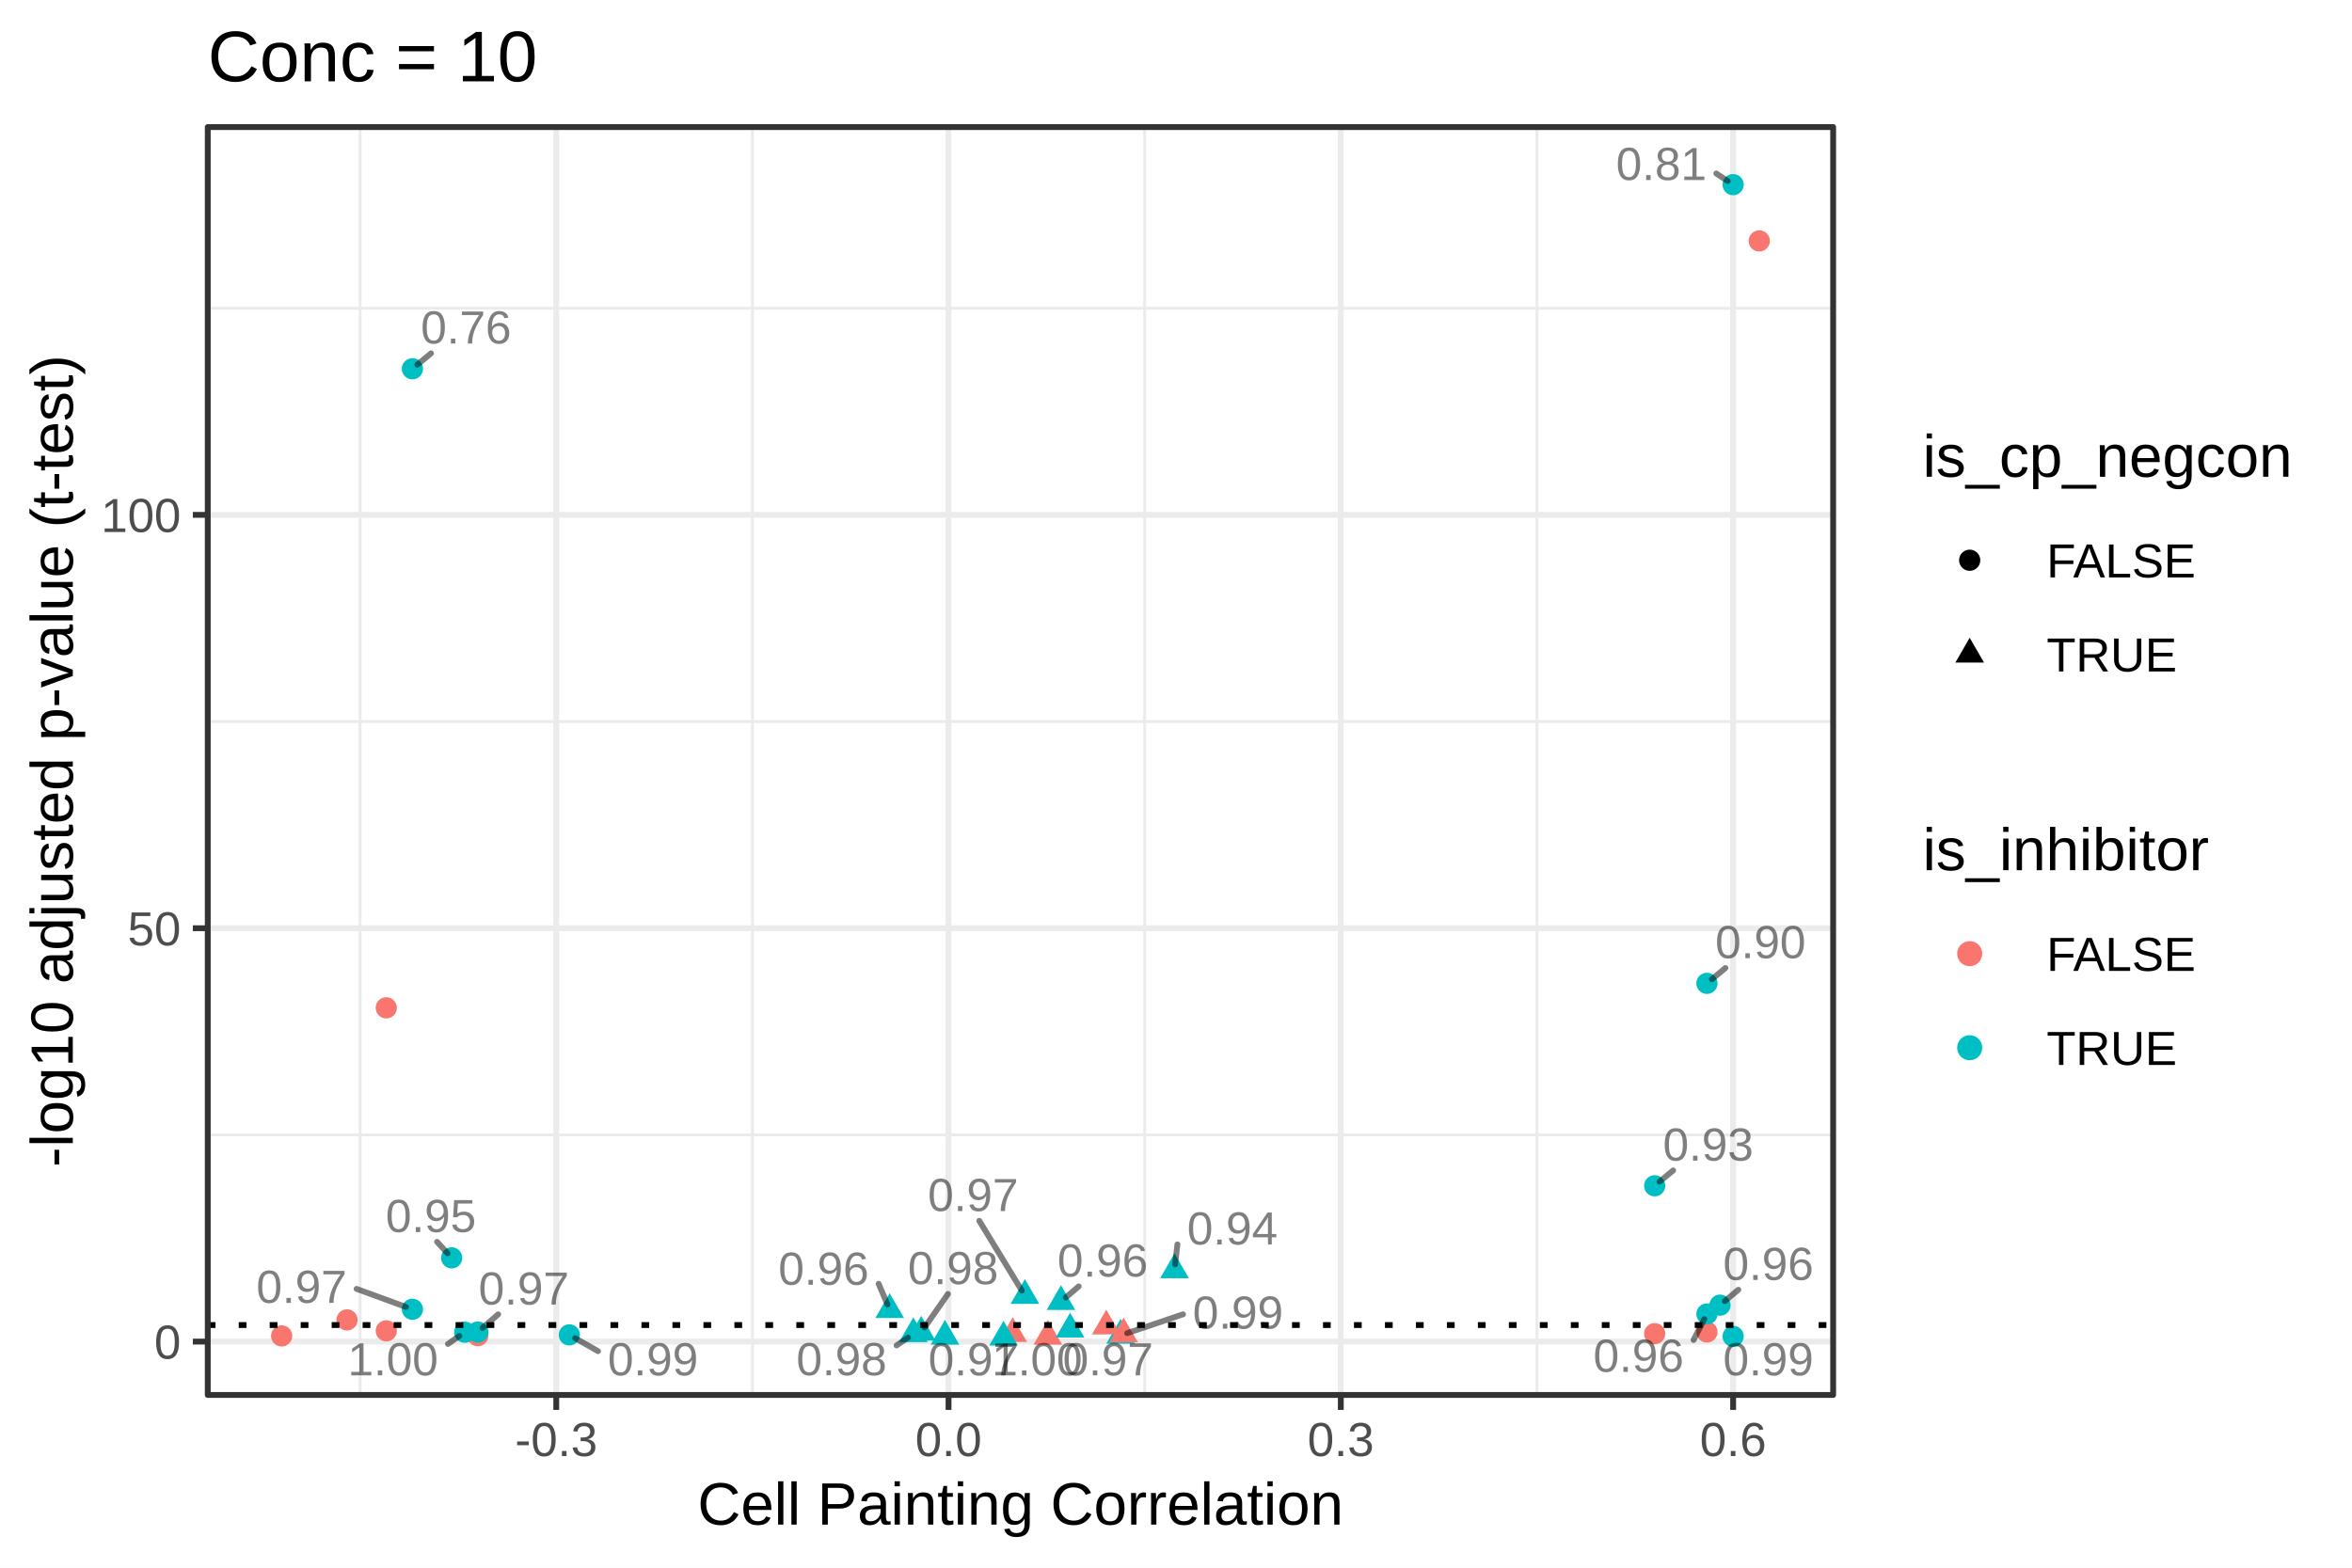
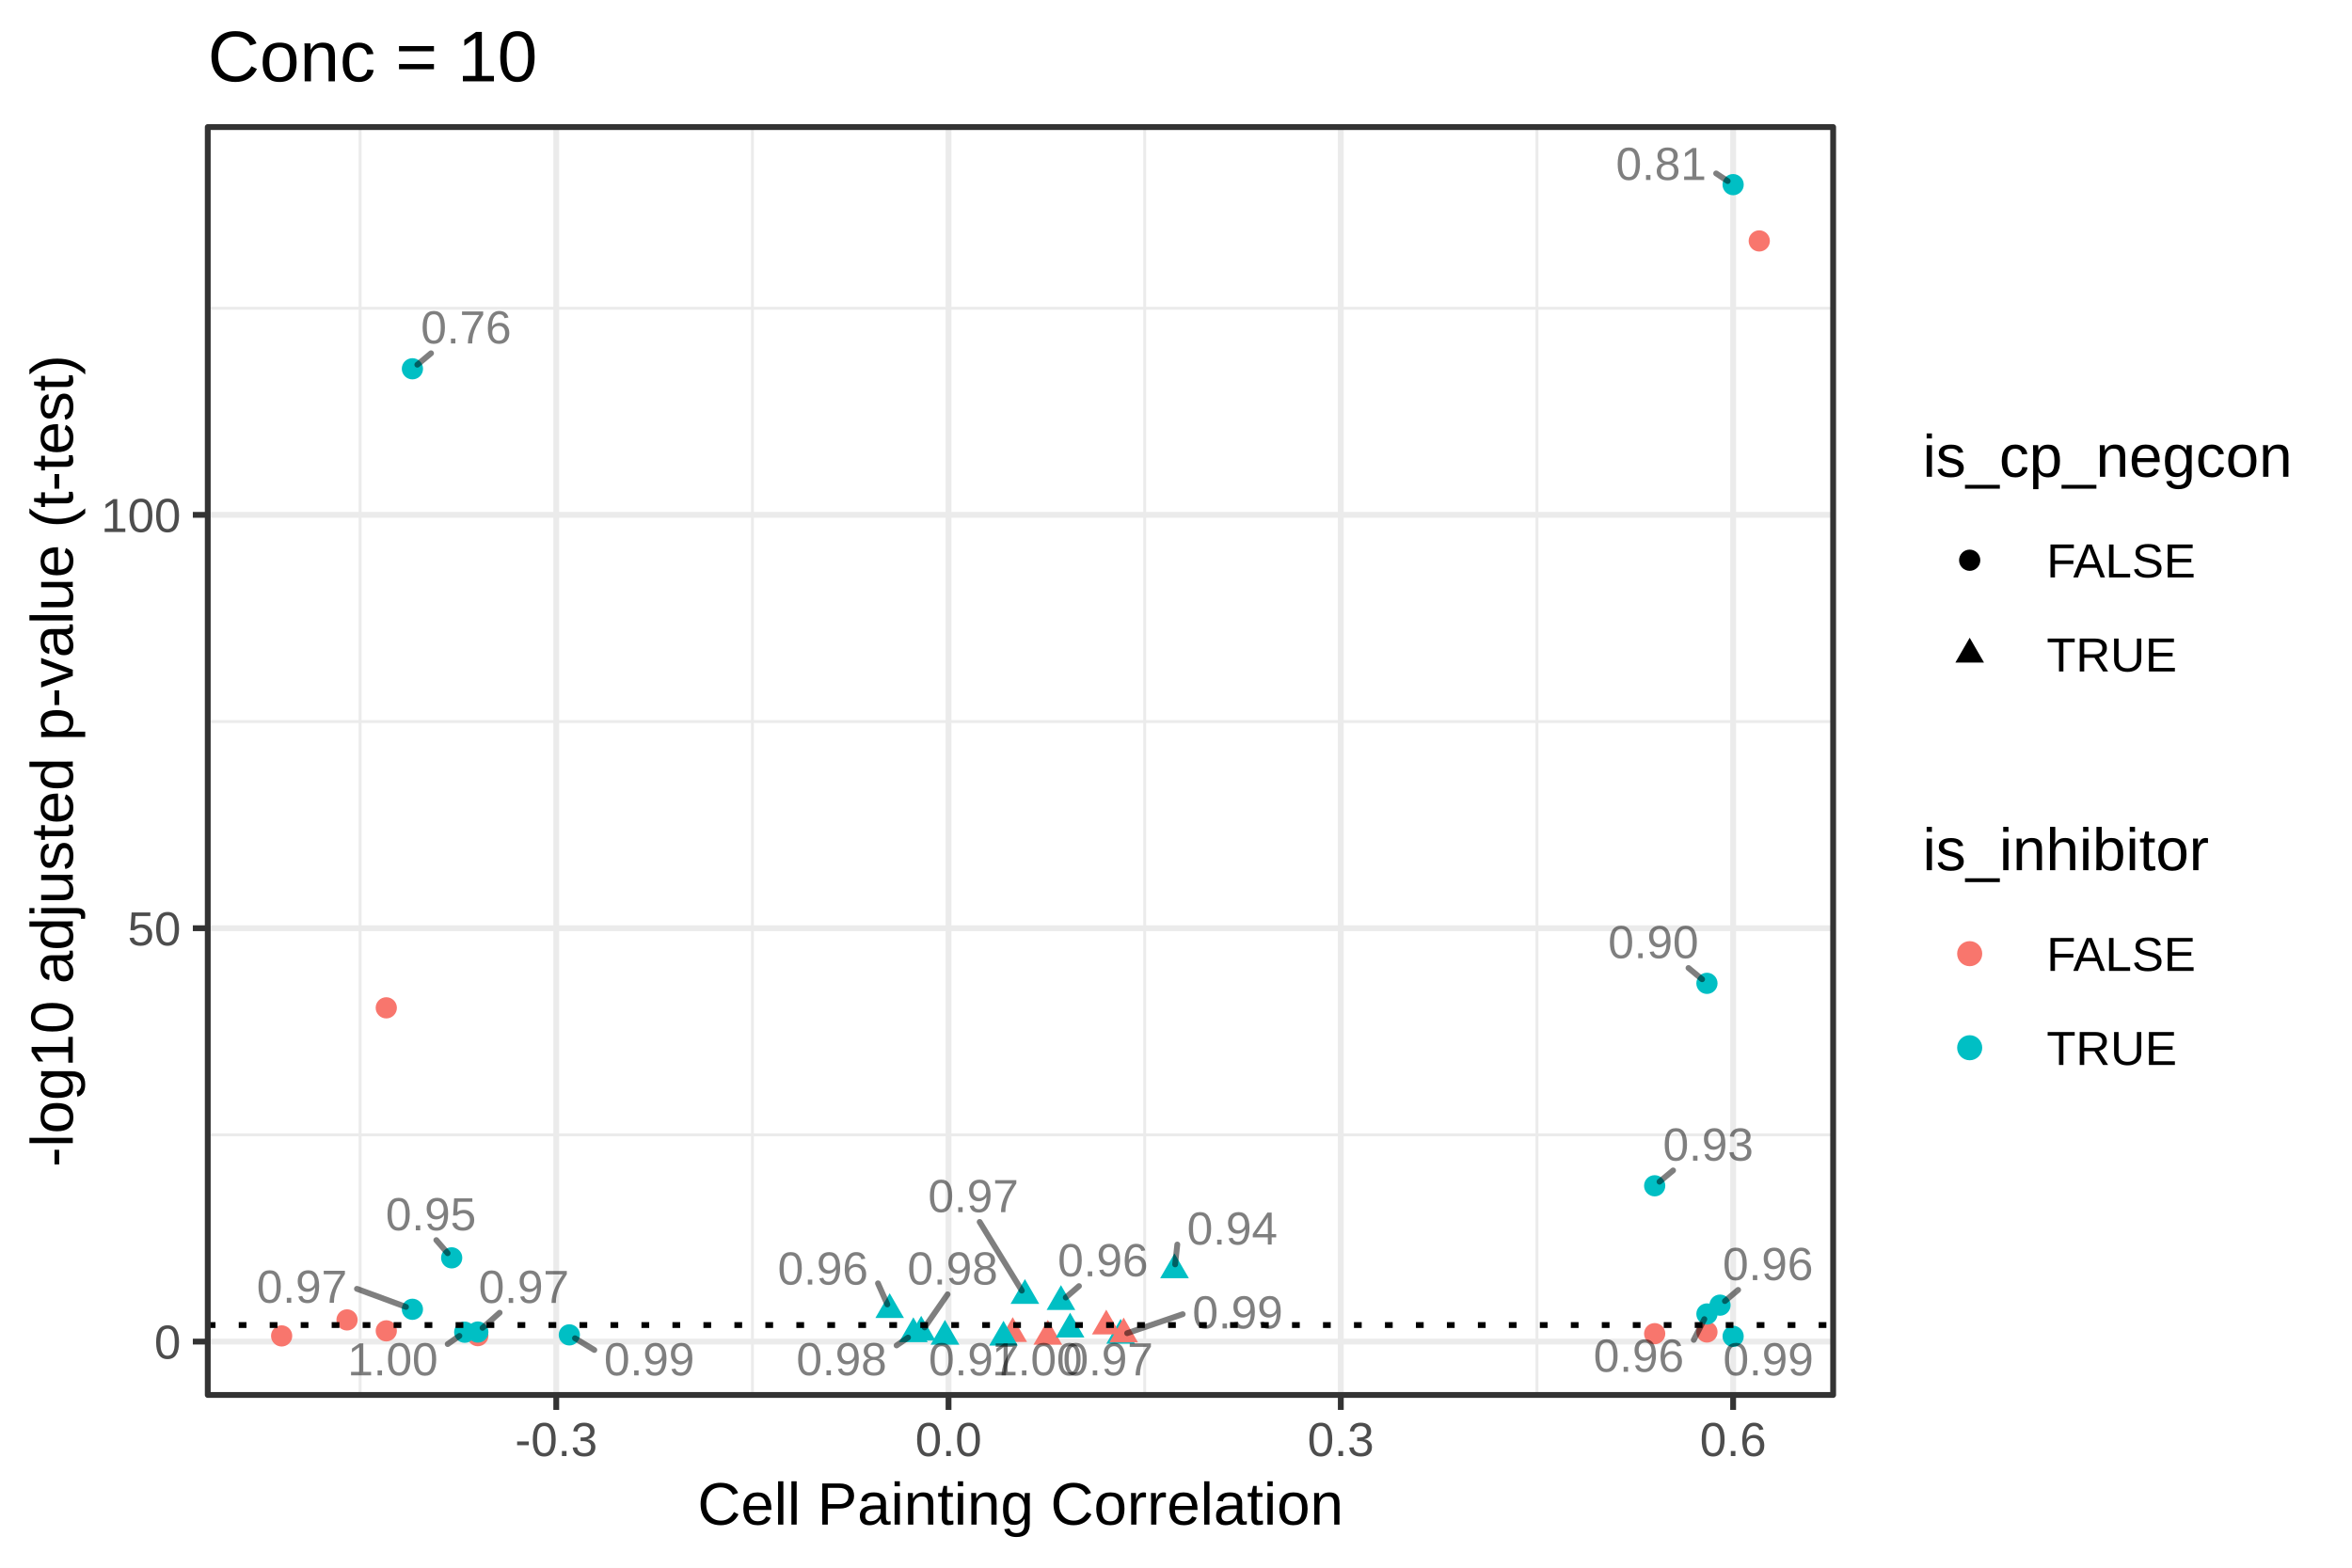
<svg xmlns="http://www.w3.org/2000/svg" class="svglite" width="432.00pt" height="288.00pt" viewBox="0 0 432.00 288.00">
  <defs>
    <style type="text/css">
    .svglite line, .svglite polyline, .svglite polygon, .svglite path, .svglite rect, .svglite circle {
      fill: none;
      stroke: #000000;
      stroke-linecap: round;
      stroke-linejoin: round;
      stroke-miterlimit: 10.00;
    }
    .svglite text {
      white-space: pre;
    }
  </style>
  </defs>
  <rect width="100%" height="100%" style="stroke: none; fill: #FFFFFF;" />
  <defs>
    <clipPath id="cpMC4wMHw0MzIuMDB8MC4wMHwyODguMDA=">
      <rect x="0.00" y="0.00" width="432.00" height="288.00" />
    </clipPath>
  </defs>
  <g clip-path="url(#cpMC4wMHw0MzIuMDB8MC4wMHwyODguMDA=)">
    <rect x="0.00" y="0.00" width="432.00" height="288.00" style="stroke-width: 1.07; stroke: #FFFFFF; fill: #FFFFFF;" />
    <rect x="38.16" y="23.34" width="298.54" height="232.93" style="stroke-width: 1.07; stroke: none; fill: #FFFFFF;" />
    <polyline points="38.16,208.49 336.70,208.49 " style="stroke-width: 0.53; stroke: #EBEBEB; stroke-linecap: butt;" />
    <polyline points="38.16,132.56 336.70,132.56 " style="stroke-width: 0.53; stroke: #EBEBEB; stroke-linecap: butt;" />
    <polyline points="38.16,56.63 336.70,56.63 " style="stroke-width: 0.53; stroke: #EBEBEB; stroke-linecap: butt;" />
    <polyline points="66.14,256.27 66.14,23.34 " style="stroke-width: 0.53; stroke: #EBEBEB; stroke-linecap: butt;" />
    <polyline points="138.20,256.27 138.20,23.34 " style="stroke-width: 0.53; stroke: #EBEBEB; stroke-linecap: butt;" />
    <polyline points="210.25,256.27 210.25,23.34 " style="stroke-width: 0.53; stroke: #EBEBEB; stroke-linecap: butt;" />
    <polyline points="282.30,256.27 282.30,23.34 " style="stroke-width: 0.53; stroke: #EBEBEB; stroke-linecap: butt;" />
    <polyline points="38.16,246.46 336.70,246.46 " style="stroke-width: 1.07; stroke: #EBEBEB; stroke-linecap: butt;" />
    <polyline points="38.16,170.52 336.70,170.52 " style="stroke-width: 1.07; stroke: #EBEBEB; stroke-linecap: butt;" />
    <polyline points="38.16,94.59 336.70,94.59 " style="stroke-width: 1.07; stroke: #EBEBEB; stroke-linecap: butt;" />
    <polyline points="102.17,256.27 102.17,23.34 " style="stroke-width: 1.07; stroke: #EBEBEB; stroke-linecap: butt;" />
    <polyline points="174.22,256.27 174.22,23.34 " style="stroke-width: 1.07; stroke: #EBEBEB; stroke-linecap: butt;" />
    <polyline points="246.27,256.27 246.27,23.34 " style="stroke-width: 1.07; stroke: #EBEBEB; stroke-linecap: butt;" />
    <polyline points="318.33,256.27 318.33,23.34 " style="stroke-width: 1.07; stroke: #EBEBEB; stroke-linecap: butt;" />
    <circle cx="318.33" cy="245.50" r="1.95" style="stroke-width: 0.71; stroke: none; fill: #00BFC4;" />
    <circle cx="75.75" cy="240.53" r="1.95" style="stroke-width: 0.71; stroke: none; fill: #00BFC4;" />
    <polygon points="215.72,230.26 218.36,234.82 213.09,234.82 " style="stroke-width: 0.71; stroke: none; fill: #00BFC4;" />
    <circle cx="104.57" cy="245.23" r="1.95" style="stroke-width: 0.71; stroke: none; fill: #00BFC4;" />
    <circle cx="313.52" cy="244.70" r="1.95" style="stroke-width: 0.71; stroke: none; fill: #F8766D;" />
    <circle cx="313.52" cy="241.39" r="1.95" style="stroke-width: 0.71; stroke: none; fill: #00BFC4;" />
    <polygon points="205.83,242.29 208.46,246.85 203.20,246.85 " style="stroke-width: 0.71; stroke: none; fill: #00BFC4;" />
    <circle cx="323.13" cy="44.26" r="1.95" style="stroke-width: 0.71; stroke: none; fill: #F8766D;" />
    <polygon points="192.46,242.47 195.09,247.03 189.82,247.03 " style="stroke-width: 0.71; stroke: none; fill: #F8766D;" />
    <circle cx="51.73" cy="245.42" r="1.95" style="stroke-width: 0.71; stroke: none; fill: #F8766D;" />
    <polygon points="167.76,242.00 170.40,246.56 165.13,246.56 " style="stroke-width: 0.71; stroke: none; fill: #00BFC4;" />
    <circle cx="87.76" cy="245.37" r="1.95" style="stroke-width: 0.71; stroke: none; fill: #F8766D;" />
    <circle cx="318.33" cy="33.92" r="1.95" style="stroke-width: 0.71; stroke: none; fill: #00BFC4;" />
    <polygon points="186.01,241.97 188.64,246.53 183.38,246.53 " style="stroke-width: 0.71; stroke: none; fill: #F8766D;" />
    <polygon points="188.25,234.98 190.88,239.54 185.61,239.54 " style="stroke-width: 0.71; stroke: none; fill: #00BFC4;" />
    <circle cx="87.76" cy="244.71" r="1.95" style="stroke-width: 0.71; stroke: none; fill: #00BFC4;" />
    <polygon points="184.32,242.64 186.95,247.20 181.68,247.20 " style="stroke-width: 0.71; stroke: none; fill: #00BFC4;" />
    <circle cx="75.75" cy="67.75" r="1.95" style="stroke-width: 0.71; stroke: none; fill: #00BFC4;" />
    <circle cx="70.95" cy="185.15" r="1.95" style="stroke-width: 0.71; stroke: none; fill: #F8766D;" />
    <circle cx="313.52" cy="180.65" r="1.95" style="stroke-width: 0.71; stroke: none; fill: #00BFC4;" />
    <circle cx="63.74" cy="242.48" r="1.95" style="stroke-width: 0.71; stroke: none; fill: #F8766D;" />
    <circle cx="315.92" cy="239.77" r="1.95" style="stroke-width: 0.71; stroke: none; fill: #00BFC4;" />
    <circle cx="82.96" cy="231.08" r="1.95" style="stroke-width: 0.71; stroke: none; fill: #00BFC4;" />
    <polygon points="194.87,236.09 197.50,240.65 192.24,240.65 " style="stroke-width: 0.71; stroke: none; fill: #00BFC4;" />
    <circle cx="303.92" cy="217.84" r="1.95" style="stroke-width: 0.71; stroke: none; fill: #00BFC4;" />
    <polygon points="169.20,241.72 171.83,246.28 166.57,246.28 " style="stroke-width: 0.71; stroke: none; fill: #00BFC4;" />
    <polygon points="163.41,237.57 166.04,242.13 160.78,242.13 " style="stroke-width: 0.71; stroke: none; fill: #00BFC4;" />
    <polygon points="196.55,241.15 199.18,245.71 193.92,245.71 " style="stroke-width: 0.71; stroke: none; fill: #00BFC4;" />
    <polygon points="203.19,240.59 205.82,245.15 200.56,245.15 " style="stroke-width: 0.71; stroke: none; fill: #F8766D;" />
    <circle cx="303.92" cy="245.01" r="1.95" style="stroke-width: 0.71; stroke: none; fill: #F8766D;" />
    <polygon points="206.39,242.05 209.02,246.61 203.76,246.61 " style="stroke-width: 0.71; stroke: none; fill: #F8766D;" />
    <polygon points="173.56,242.47 176.20,247.03 170.93,247.03 " style="stroke-width: 0.71; stroke: none; fill: #00BFC4;" />
    <circle cx="70.95" cy="244.49" r="1.95" style="stroke-width: 0.71; stroke: none; fill: #F8766D;" />
    <circle cx="85.36" cy="244.74" r="1.95" style="stroke-width: 0.71; stroke: none; fill: #00BFC4;" />
-     <line x1="65.49" y1="236.78" x2="74.56" y2="240.10" style="stroke-width: 1.07; stroke: #000000; stroke-opacity: 0.50;" />
-     <line x1="216.26" y1="228.61" x2="215.84" y2="232.28" style="stroke-width: 1.07; stroke: #000000; stroke-opacity: 0.50;" />
-     <line x1="109.84" y1="248.22" x2="105.63" y2="245.83" style="stroke-width: 1.07; stroke: #000000; stroke-opacity: 0.50;" />
-     <line x1="311.06" y1="246.17" x2="313.03" y2="242.34" style="stroke-width: 1.07; stroke: #000000; stroke-opacity: 0.50;" />
-     <line x1="217.29" y1="241.45" x2="207.03" y2="244.92" style="stroke-width: 1.07; stroke: #000000; stroke-opacity: 0.50;" />
+     <line x1="65.56" y1="236.77" x2="74.57" y2="240.09" style="stroke-width: 1.07; stroke: #000000; stroke-opacity: 0.50;" />
+     <line x1="216.24" y1="228.63" x2="215.84" y2="232.28" style="stroke-width: 1.07; stroke: #000000; stroke-opacity: 0.50;" />
+     <line x1="109.16" y1="248.00" x2="105.61" y2="245.85" style="stroke-width: 1.07; stroke: #000000; stroke-opacity: 0.50;" />
+     <line x1="311.10" y1="246.15" x2="313.04" y2="242.34" style="stroke-width: 1.07; stroke: #000000; stroke-opacity: 0.50;" />
+     <line x1="217.23" y1="241.43" x2="207.03" y2="244.92" style="stroke-width: 1.07; stroke: #000000; stroke-opacity: 0.50;" />
    <line x1="164.68" y1="247.17" x2="166.78" y2="245.72" style="stroke-width: 1.07; stroke: #000000; stroke-opacity: 0.50;" />
-     <line x1="315.24" y1="31.87" x2="317.33" y2="33.26" style="stroke-width: 1.07; stroke: #000000; stroke-opacity: 0.50;" />
-     <line x1="179.87" y1="224.28" x2="187.68" y2="237.10" style="stroke-width: 1.07; stroke: #000000; stroke-opacity: 0.50;" />
-     <line x1="91.50" y1="241.46" x2="88.63" y2="243.95" style="stroke-width: 1.07; stroke: #000000; stroke-opacity: 0.50;" />
-     <line x1="79.17" y1="64.91" x2="76.65" y2="67.00" style="stroke-width: 1.07; stroke: #000000; stroke-opacity: 0.50;" />
-     <line x1="316.91" y1="177.83" x2="314.42" y2="179.90" style="stroke-width: 1.07; stroke: #000000; stroke-opacity: 0.50;" />
-     <line x1="319.29" y1="236.94" x2="316.81" y2="239.02" style="stroke-width: 1.07; stroke: #000000; stroke-opacity: 0.50;" />
-     <line x1="80.28" y1="228.14" x2="82.20" y2="230.24" style="stroke-width: 1.07; stroke: #000000; stroke-opacity: 0.50;" />
-     <line x1="198.13" y1="236.32" x2="195.75" y2="238.37" style="stroke-width: 1.07; stroke: #000000; stroke-opacity: 0.50;" />
-     <line x1="307.31" y1="215.02" x2="304.81" y2="217.09" style="stroke-width: 1.07; stroke: #000000; stroke-opacity: 0.50;" />
-     <line x1="174.11" y1="237.71" x2="169.83" y2="243.86" style="stroke-width: 1.07; stroke: #000000; stroke-opacity: 0.50;" />
-     <line x1="161.38" y1="235.84" x2="163.00" y2="239.64" style="stroke-width: 1.07; stroke: #000000; stroke-opacity: 0.50;" />
-     <line x1="82.28" y1="246.90" x2="84.38" y2="245.42" style="stroke-width: 1.07; stroke: #000000; stroke-opacity: 0.50;" />
+     <line x1="315.21" y1="31.86" x2="317.33" y2="33.26" style="stroke-width: 1.07; stroke: #000000; stroke-opacity: 0.50;" />
+     <line x1="179.94" y1="224.48" x2="187.68" y2="237.10" style="stroke-width: 1.07; stroke: #000000; stroke-opacity: 0.50;" />
+     <line x1="91.77" y1="241.16" x2="88.63" y2="243.94" style="stroke-width: 1.07; stroke: #000000; stroke-opacity: 0.50;" />
+     <line x1="79.17" y1="64.90" x2="76.65" y2="67.00" style="stroke-width: 1.07; stroke: #000000; stroke-opacity: 0.50;" />
+     <line x1="310.13" y1="177.83" x2="312.63" y2="179.90" style="stroke-width: 1.07; stroke: #000000; stroke-opacity: 0.50;" />
+     <line x1="319.25" y1="236.97" x2="316.82" y2="239.02" style="stroke-width: 1.07; stroke: #000000; stroke-opacity: 0.50;" />
+     <line x1="80.14" y1="227.82" x2="82.22" y2="230.23" style="stroke-width: 1.07; stroke: #000000; stroke-opacity: 0.50;" />
+     <line x1="198.18" y1="236.27" x2="195.75" y2="238.37" style="stroke-width: 1.07; stroke: #000000; stroke-opacity: 0.50;" />
+     <line x1="307.30" y1="215.02" x2="304.81" y2="217.09" style="stroke-width: 1.07; stroke: #000000; stroke-opacity: 0.50;" />
+     <line x1="174.05" y1="237.78" x2="169.83" y2="243.86" style="stroke-width: 1.07; stroke: #000000; stroke-opacity: 0.50;" />
+     <line x1="161.26" y1="235.76" x2="162.98" y2="239.64" style="stroke-width: 1.07; stroke: #000000; stroke-opacity: 0.50;" />
+     <line x1="82.23" y1="246.92" x2="84.38" y2="245.42" style="stroke-width: 1.07; stroke: #000000; stroke-opacity: 0.50;" />
    <text x="324.80" y="252.67" text-anchor="middle" style="font-size: 8.54px;fill: #000000; fill-opacity: 0.50; font-family: &quot;Arial&quot;;" textLength="16.60px" lengthAdjust="spacingAndGlyphs">0.99</text>
-     <text x="55.39" y="239.35" text-anchor="middle" style="font-size: 8.54px;fill: #000000; fill-opacity: 0.50; font-family: &quot;Arial&quot;;" textLength="16.60px" lengthAdjust="spacingAndGlyphs">0.97</text>
-     <text x="226.36" y="228.63" text-anchor="middle" style="font-size: 8.54px;fill: #000000; fill-opacity: 0.50; font-family: &quot;Arial&quot;;" textLength="16.60px" lengthAdjust="spacingAndGlyphs">0.94</text>
-     <text x="119.94" y="252.67" text-anchor="middle" style="font-size: 8.54px;fill: #000000; fill-opacity: 0.50; font-family: &quot;Arial&quot;;" textLength="16.60px" lengthAdjust="spacingAndGlyphs">0.99</text>
-     <text x="300.96" y="252.02" text-anchor="middle" style="font-size: 8.54px;fill: #000000; fill-opacity: 0.50; font-family: &quot;Arial&quot;;" textLength="16.60px" lengthAdjust="spacingAndGlyphs">0.96</text>
-     <text x="227.39" y="244.09" text-anchor="middle" style="font-size: 8.54px;fill: #000000; fill-opacity: 0.50; font-family: &quot;Arial&quot;;" textLength="16.60px" lengthAdjust="spacingAndGlyphs">0.99</text>
+     <text x="55.46" y="239.33" text-anchor="middle" style="font-size: 8.54px;fill: #000000; fill-opacity: 0.50; font-family: &quot;Arial&quot;;" textLength="16.60px" lengthAdjust="spacingAndGlyphs">0.97</text>
+     <text x="226.34" y="228.64" text-anchor="middle" style="font-size: 8.54px;fill: #000000; fill-opacity: 0.50; font-family: &quot;Arial&quot;;" textLength="16.60px" lengthAdjust="spacingAndGlyphs">0.94</text>
+     <text x="119.26" y="252.67" text-anchor="middle" style="font-size: 8.54px;fill: #000000; fill-opacity: 0.50; font-family: &quot;Arial&quot;;" textLength="16.60px" lengthAdjust="spacingAndGlyphs">0.99</text>
+     <text x="301.00" y="252.01" text-anchor="middle" style="font-size: 8.54px;fill: #000000; fill-opacity: 0.50; font-family: &quot;Arial&quot;;" textLength="16.60px" lengthAdjust="spacingAndGlyphs">0.96</text>
+     <text x="227.33" y="244.05" text-anchor="middle" style="font-size: 8.54px;fill: #000000; fill-opacity: 0.50; font-family: &quot;Arial&quot;;" textLength="16.60px" lengthAdjust="spacingAndGlyphs">0.99</text>
    <text x="154.58" y="252.65" text-anchor="middle" style="font-size: 8.54px;fill: #000000; fill-opacity: 0.50; font-family: &quot;Arial&quot;;" textLength="16.60px" lengthAdjust="spacingAndGlyphs">0.98</text>
-     <text x="305.14" y="33.07" text-anchor="middle" style="font-size: 8.54px;fill: #000000; fill-opacity: 0.50; font-family: &quot;Arial&quot;;" textLength="16.60px" lengthAdjust="spacingAndGlyphs">0.81</text>
-     <text x="178.73" y="222.48" text-anchor="middle" style="font-size: 8.54px;fill: #000000; fill-opacity: 0.50; font-family: &quot;Arial&quot;;" textLength="16.60px" lengthAdjust="spacingAndGlyphs">0.97</text>
-     <text x="96.21" y="239.66" text-anchor="middle" style="font-size: 8.54px;fill: #000000; fill-opacity: 0.50; font-family: &quot;Arial&quot;;" textLength="16.60px" lengthAdjust="spacingAndGlyphs">0.97</text>
+     <text x="305.11" y="33.06" text-anchor="middle" style="font-size: 8.54px;fill: #000000; fill-opacity: 0.50; font-family: &quot;Arial&quot;;" textLength="16.60px" lengthAdjust="spacingAndGlyphs">0.81</text>
+     <text x="178.78" y="222.68" text-anchor="middle" style="font-size: 8.54px;fill: #000000; fill-opacity: 0.50; font-family: &quot;Arial&quot;;" textLength="16.60px" lengthAdjust="spacingAndGlyphs">0.97</text>
+     <text x="96.22" y="239.36" text-anchor="middle" style="font-size: 8.54px;fill: #000000; fill-opacity: 0.50; font-family: &quot;Arial&quot;;" textLength="16.60px" lengthAdjust="spacingAndGlyphs">0.97</text>
    <text x="190.49" y="252.67" text-anchor="middle" style="font-size: 8.54px;fill: #000000; fill-opacity: 0.50; font-family: &quot;Arial&quot;;" textLength="16.60px" lengthAdjust="spacingAndGlyphs">1.00</text>
-     <text x="85.60" y="63.11" text-anchor="middle" style="font-size: 8.54px;fill: #000000; fill-opacity: 0.50; font-family: &quot;Arial&quot;;" textLength="16.60px" lengthAdjust="spacingAndGlyphs">0.76</text>
-     <text x="323.36" y="176.03" text-anchor="middle" style="font-size: 8.54px;fill: #000000; fill-opacity: 0.50; font-family: &quot;Arial&quot;;" textLength="16.60px" lengthAdjust="spacingAndGlyphs">0.90</text>
-     <text x="324.80" y="235.14" text-anchor="middle" style="font-size: 8.54px;fill: #000000; fill-opacity: 0.50; font-family: &quot;Arial&quot;;" textLength="16.60px" lengthAdjust="spacingAndGlyphs">0.96</text>
-     <text x="79.15" y="226.34" text-anchor="middle" style="font-size: 8.54px;fill: #000000; fill-opacity: 0.50; font-family: &quot;Arial&quot;;" textLength="16.60px" lengthAdjust="spacingAndGlyphs">0.95</text>
-     <text x="202.53" y="234.52" text-anchor="middle" style="font-size: 8.54px;fill: #000000; fill-opacity: 0.50; font-family: &quot;Arial&quot;;" textLength="16.60px" lengthAdjust="spacingAndGlyphs">0.96</text>
+     <text x="85.61" y="63.10" text-anchor="middle" style="font-size: 8.54px;fill: #000000; fill-opacity: 0.50; font-family: &quot;Arial&quot;;" textLength="16.60px" lengthAdjust="spacingAndGlyphs">0.76</text>
+     <text x="303.68" y="176.03" text-anchor="middle" style="font-size: 8.54px;fill: #000000; fill-opacity: 0.50; font-family: &quot;Arial&quot;;" textLength="16.60px" lengthAdjust="spacingAndGlyphs">0.90</text>
+     <text x="324.73" y="235.17" text-anchor="middle" style="font-size: 8.54px;fill: #000000; fill-opacity: 0.50; font-family: &quot;Arial&quot;;" textLength="16.60px" lengthAdjust="spacingAndGlyphs">0.96</text>
+     <text x="79.15" y="226.02" text-anchor="middle" style="font-size: 8.54px;fill: #000000; fill-opacity: 0.50; font-family: &quot;Arial&quot;;" textLength="16.60px" lengthAdjust="spacingAndGlyphs">0.95</text>
+     <text x="202.58" y="234.47" text-anchor="middle" style="font-size: 8.54px;fill: #000000; fill-opacity: 0.50; font-family: &quot;Arial&quot;;" textLength="16.60px" lengthAdjust="spacingAndGlyphs">0.96</text>
    <text x="313.75" y="213.22" text-anchor="middle" style="font-size: 8.54px;fill: #000000; fill-opacity: 0.50; font-family: &quot;Arial&quot;;" textLength="16.60px" lengthAdjust="spacingAndGlyphs">0.93</text>
-     <text x="175.06" y="235.91" text-anchor="middle" style="font-size: 8.54px;fill: #000000; fill-opacity: 0.50; font-family: &quot;Arial&quot;;" textLength="16.60px" lengthAdjust="spacingAndGlyphs">0.98</text>
-     <text x="151.28" y="236.03" text-anchor="middle" style="font-size: 8.54px;fill: #000000; fill-opacity: 0.50; font-family: &quot;Arial&quot;;" textLength="16.60px" lengthAdjust="spacingAndGlyphs">0.96</text>
-     <text x="203.51" y="252.67" text-anchor="middle" style="font-size: 8.54px;fill: #000000; fill-opacity: 0.50; font-family: &quot;Arial&quot;;" textLength="16.60px" lengthAdjust="spacingAndGlyphs">0.97</text>
-     <text x="178.82" y="252.67" text-anchor="middle" style="font-size: 8.54px;fill: #000000; fill-opacity: 0.50; font-family: &quot;Arial&quot;;" textLength="16.60px" lengthAdjust="spacingAndGlyphs">0.97</text>
-     <text x="72.17" y="252.67" text-anchor="middle" style="font-size: 8.54px;fill: #000000; fill-opacity: 0.50; font-family: &quot;Arial&quot;;" textLength="16.60px" lengthAdjust="spacingAndGlyphs">1.00</text>
+     <text x="174.98" y="235.98" text-anchor="middle" style="font-size: 8.54px;fill: #000000; fill-opacity: 0.50; font-family: &quot;Arial&quot;;" textLength="16.60px" lengthAdjust="spacingAndGlyphs">0.98</text>
+     <text x="151.16" y="235.99" text-anchor="middle" style="font-size: 8.54px;fill: #000000; fill-opacity: 0.50; font-family: &quot;Arial&quot;;" textLength="16.60px" lengthAdjust="spacingAndGlyphs">0.96</text>
+     <text x="203.50" y="252.67" text-anchor="middle" style="font-size: 8.54px;fill: #000000; fill-opacity: 0.50; font-family: &quot;Arial&quot;;" textLength="16.60px" lengthAdjust="spacingAndGlyphs">0.97</text>
+     <text x="178.88" y="252.67" text-anchor="middle" style="font-size: 8.54px;fill: #000000; fill-opacity: 0.50; font-family: &quot;Arial&quot;;" textLength="16.60px" lengthAdjust="spacingAndGlyphs">0.97</text>
+     <text x="72.13" y="252.67" text-anchor="middle" style="font-size: 8.54px;fill: #000000; fill-opacity: 0.50; font-family: &quot;Arial&quot;;" textLength="16.60px" lengthAdjust="spacingAndGlyphs">1.00</text>
    <line x1="38.16" y1="243.42" x2="336.70" y2="243.42" style="stroke-width: 1.07; stroke-dasharray: 1.42,4.27; stroke-linecap: butt;" />
    <rect x="38.16" y="23.34" width="298.54" height="232.93" style="stroke-width: 1.07; stroke: #333333;" />
    <text x="33.23" y="249.61" text-anchor="end" style="font-size: 8.80px;fill: #4D4D4D; font-family: &quot;Arial&quot;;" textLength="4.90px" lengthAdjust="spacingAndGlyphs">0</text>
    <text x="33.23" y="173.68" text-anchor="end" style="font-size: 8.80px;fill: #4D4D4D; font-family: &quot;Arial&quot;;" textLength="9.79px" lengthAdjust="spacingAndGlyphs">50</text>
    <text x="33.23" y="97.74" text-anchor="end" style="font-size: 8.80px;fill: #4D4D4D; font-family: &quot;Arial&quot;;" textLength="14.69px" lengthAdjust="spacingAndGlyphs">100</text>
    <polyline points="35.42,246.46 38.16,246.46 " style="stroke-width: 1.07; stroke: #333333; stroke-linecap: butt;" />
    <polyline points="35.42,170.52 38.16,170.52 " style="stroke-width: 1.07; stroke: #333333; stroke-linecap: butt;" />
    <polyline points="35.42,94.59 38.16,94.59 " style="stroke-width: 1.07; stroke: #333333; stroke-linecap: butt;" />
    <polyline points="102.17,259.01 102.17,256.27 " style="stroke-width: 1.07; stroke: #333333; stroke-linecap: butt;" />
    <polyline points="174.22,259.01 174.22,256.27 " style="stroke-width: 1.07; stroke: #333333; stroke-linecap: butt;" />
    <polyline points="246.27,259.01 246.27,256.27 " style="stroke-width: 1.07; stroke: #333333; stroke-linecap: butt;" />
    <polyline points="318.33,259.01 318.33,256.27 " style="stroke-width: 1.07; stroke: #333333; stroke-linecap: butt;" />
    <text x="102.17" y="267.50" text-anchor="middle" style="font-size: 8.80px;fill: #4D4D4D; font-family: &quot;Arial&quot;;" textLength="15.16px" lengthAdjust="spacingAndGlyphs">-0.3</text>
    <text x="174.22" y="267.50" text-anchor="middle" style="font-size: 8.80px;fill: #4D4D4D; font-family: &quot;Arial&quot;;" textLength="12.23px" lengthAdjust="spacingAndGlyphs">0.0</text>
    <text x="246.27" y="267.50" text-anchor="middle" style="font-size: 8.80px;fill: #4D4D4D; font-family: &quot;Arial&quot;;" textLength="12.23px" lengthAdjust="spacingAndGlyphs">0.3</text>
    <text x="318.33" y="267.50" text-anchor="middle" style="font-size: 8.80px;fill: #4D4D4D; font-family: &quot;Arial&quot;;" textLength="12.23px" lengthAdjust="spacingAndGlyphs">0.6</text>
    <text x="187.43" y="280.09" text-anchor="middle" style="font-size: 11.00px; font-family: &quot;Arial&quot;;" textLength="118.61px" lengthAdjust="spacingAndGlyphs">Cell Painting Correlation</text>
    <text transform="translate(13.37,139.80) rotate(-90)" text-anchor="middle" style="font-size: 11.00px; font-family: &quot;Arial&quot;;" textLength="149.20px" lengthAdjust="spacingAndGlyphs">-log10 adjusted p-value (t-test)</text>
    <rect x="347.66" y="73.00" width="78.86" height="61.32" style="stroke-width: 1.07; stroke: none; fill: #FFFFFF;" />
    <text x="353.14" y="87.59" style="font-size: 11.00px; font-family: &quot;Arial&quot;;" textLength="67.90px" lengthAdjust="spacingAndGlyphs">is_cp_negcon</text>
    <rect x="353.14" y="94.28" width="17.28" height="17.28" style="stroke-width: 1.07; stroke: none; fill: #FFFFFF;" />
    <circle cx="361.78" cy="102.92" r="1.95" style="stroke-width: 0.71; stroke: none; fill: #000000;" />
    <rect x="353.14" y="111.56" width="17.28" height="17.28" style="stroke-width: 1.07; stroke: none; fill: #FFFFFF;" />
    <polygon points="361.78,117.16 364.41,121.72 359.15,121.72 " style="stroke-width: 0.71; stroke: none; fill: #000000;" />
    <text x="375.90" y="106.08" style="font-size: 8.80px; font-family: &quot;Arial&quot;;" textLength="27.87px" lengthAdjust="spacingAndGlyphs">FALSE</text>
    <text x="375.90" y="123.36" style="font-size: 8.80px; font-family: &quot;Arial&quot;;" textLength="23.94px" lengthAdjust="spacingAndGlyphs">TRUE</text>
    <rect x="347.66" y="145.28" width="63.54" height="61.32" style="stroke-width: 1.07; stroke: none; fill: #FFFFFF;" />
    <text x="353.14" y="159.87" style="font-size: 11.00px; font-family: &quot;Arial&quot;;" textLength="52.58px" lengthAdjust="spacingAndGlyphs">is_inhibitor</text>
    <rect x="353.14" y="166.56" width="17.28" height="17.28" style="stroke-width: 1.07; stroke: none; fill: #FFFFFF;" />
    <circle cx="361.78" cy="175.20" r="1.95" style="stroke-width: 0.71; stroke: #F8766D; fill: #F8766D;" />
    <rect x="353.14" y="183.84" width="17.28" height="17.28" style="stroke-width: 1.07; stroke: none; fill: #FFFFFF;" />
    <circle cx="361.78" cy="192.48" r="1.95" style="stroke-width: 0.71; stroke: #00BFC4; fill: #00BFC4;" />
    <text x="375.90" y="178.36" style="font-size: 8.80px; font-family: &quot;Arial&quot;;" textLength="27.87px" lengthAdjust="spacingAndGlyphs">FALSE</text>
    <text x="375.90" y="195.64" style="font-size: 8.80px; font-family: &quot;Arial&quot;;" textLength="23.94px" lengthAdjust="spacingAndGlyphs">TRUE</text>
    <text x="38.16" y="14.94" style="font-size: 13.20px; font-family: &quot;Arial&quot;;" textLength="60.50px" lengthAdjust="spacingAndGlyphs">Conc = 10</text>
  </g>
</svg>
